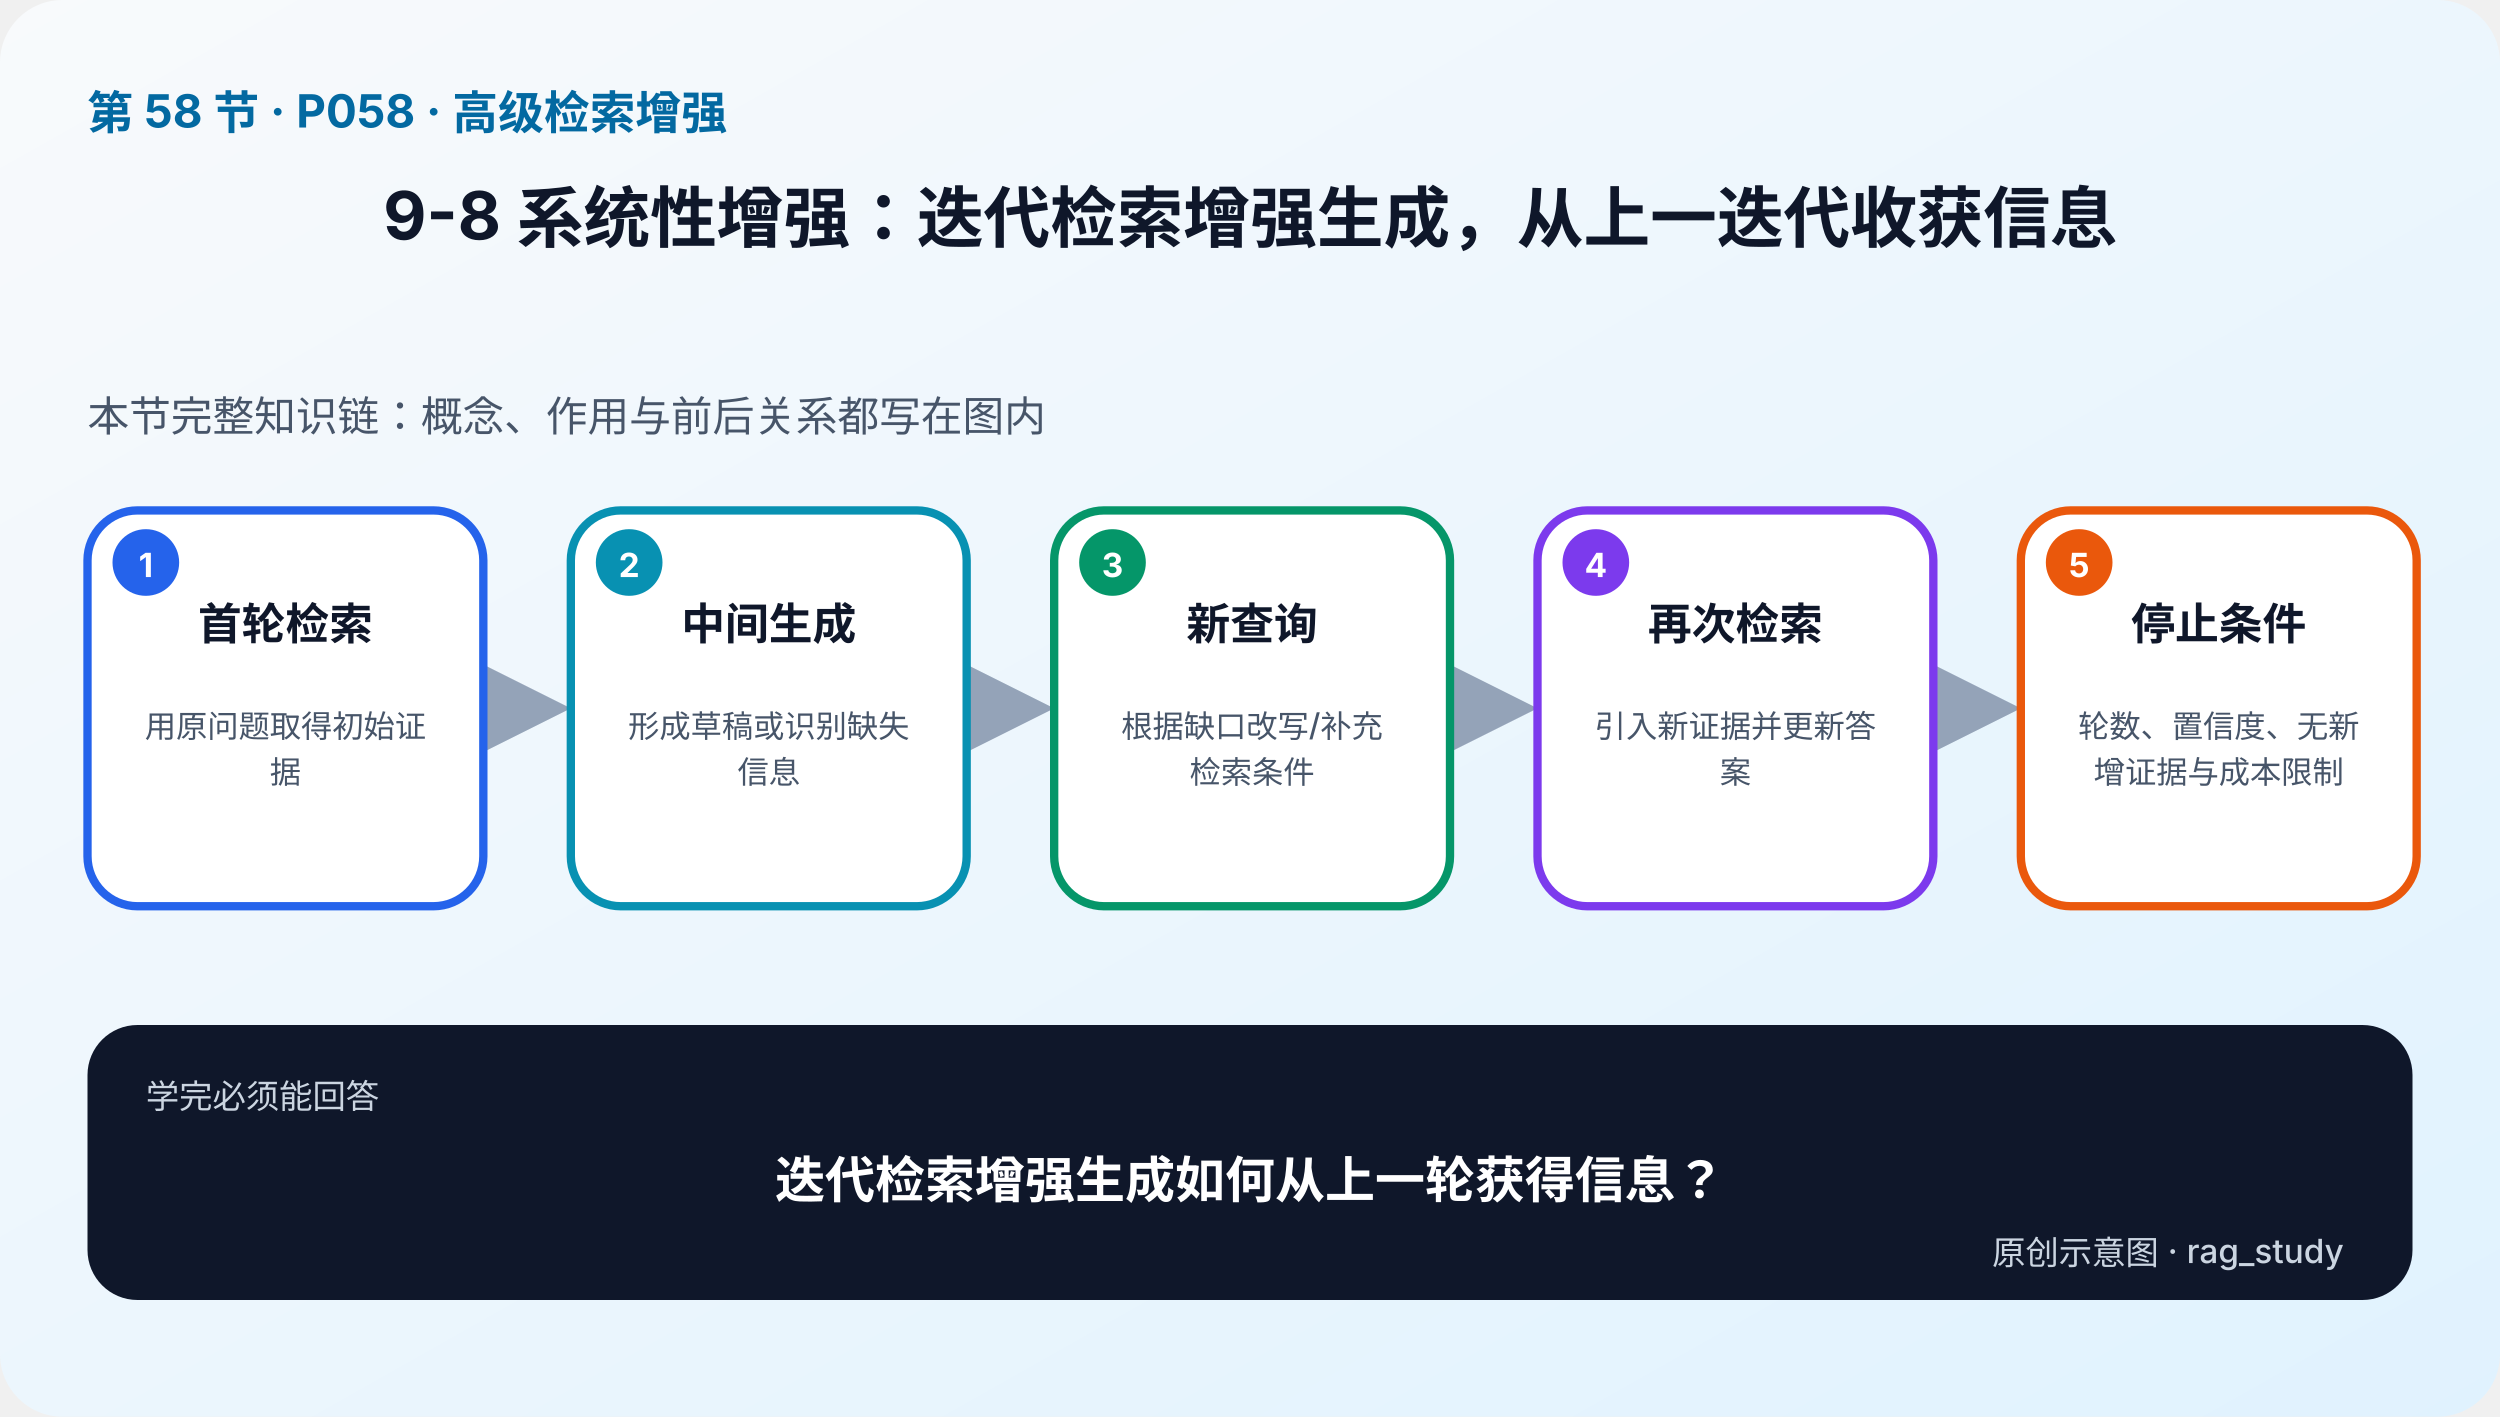
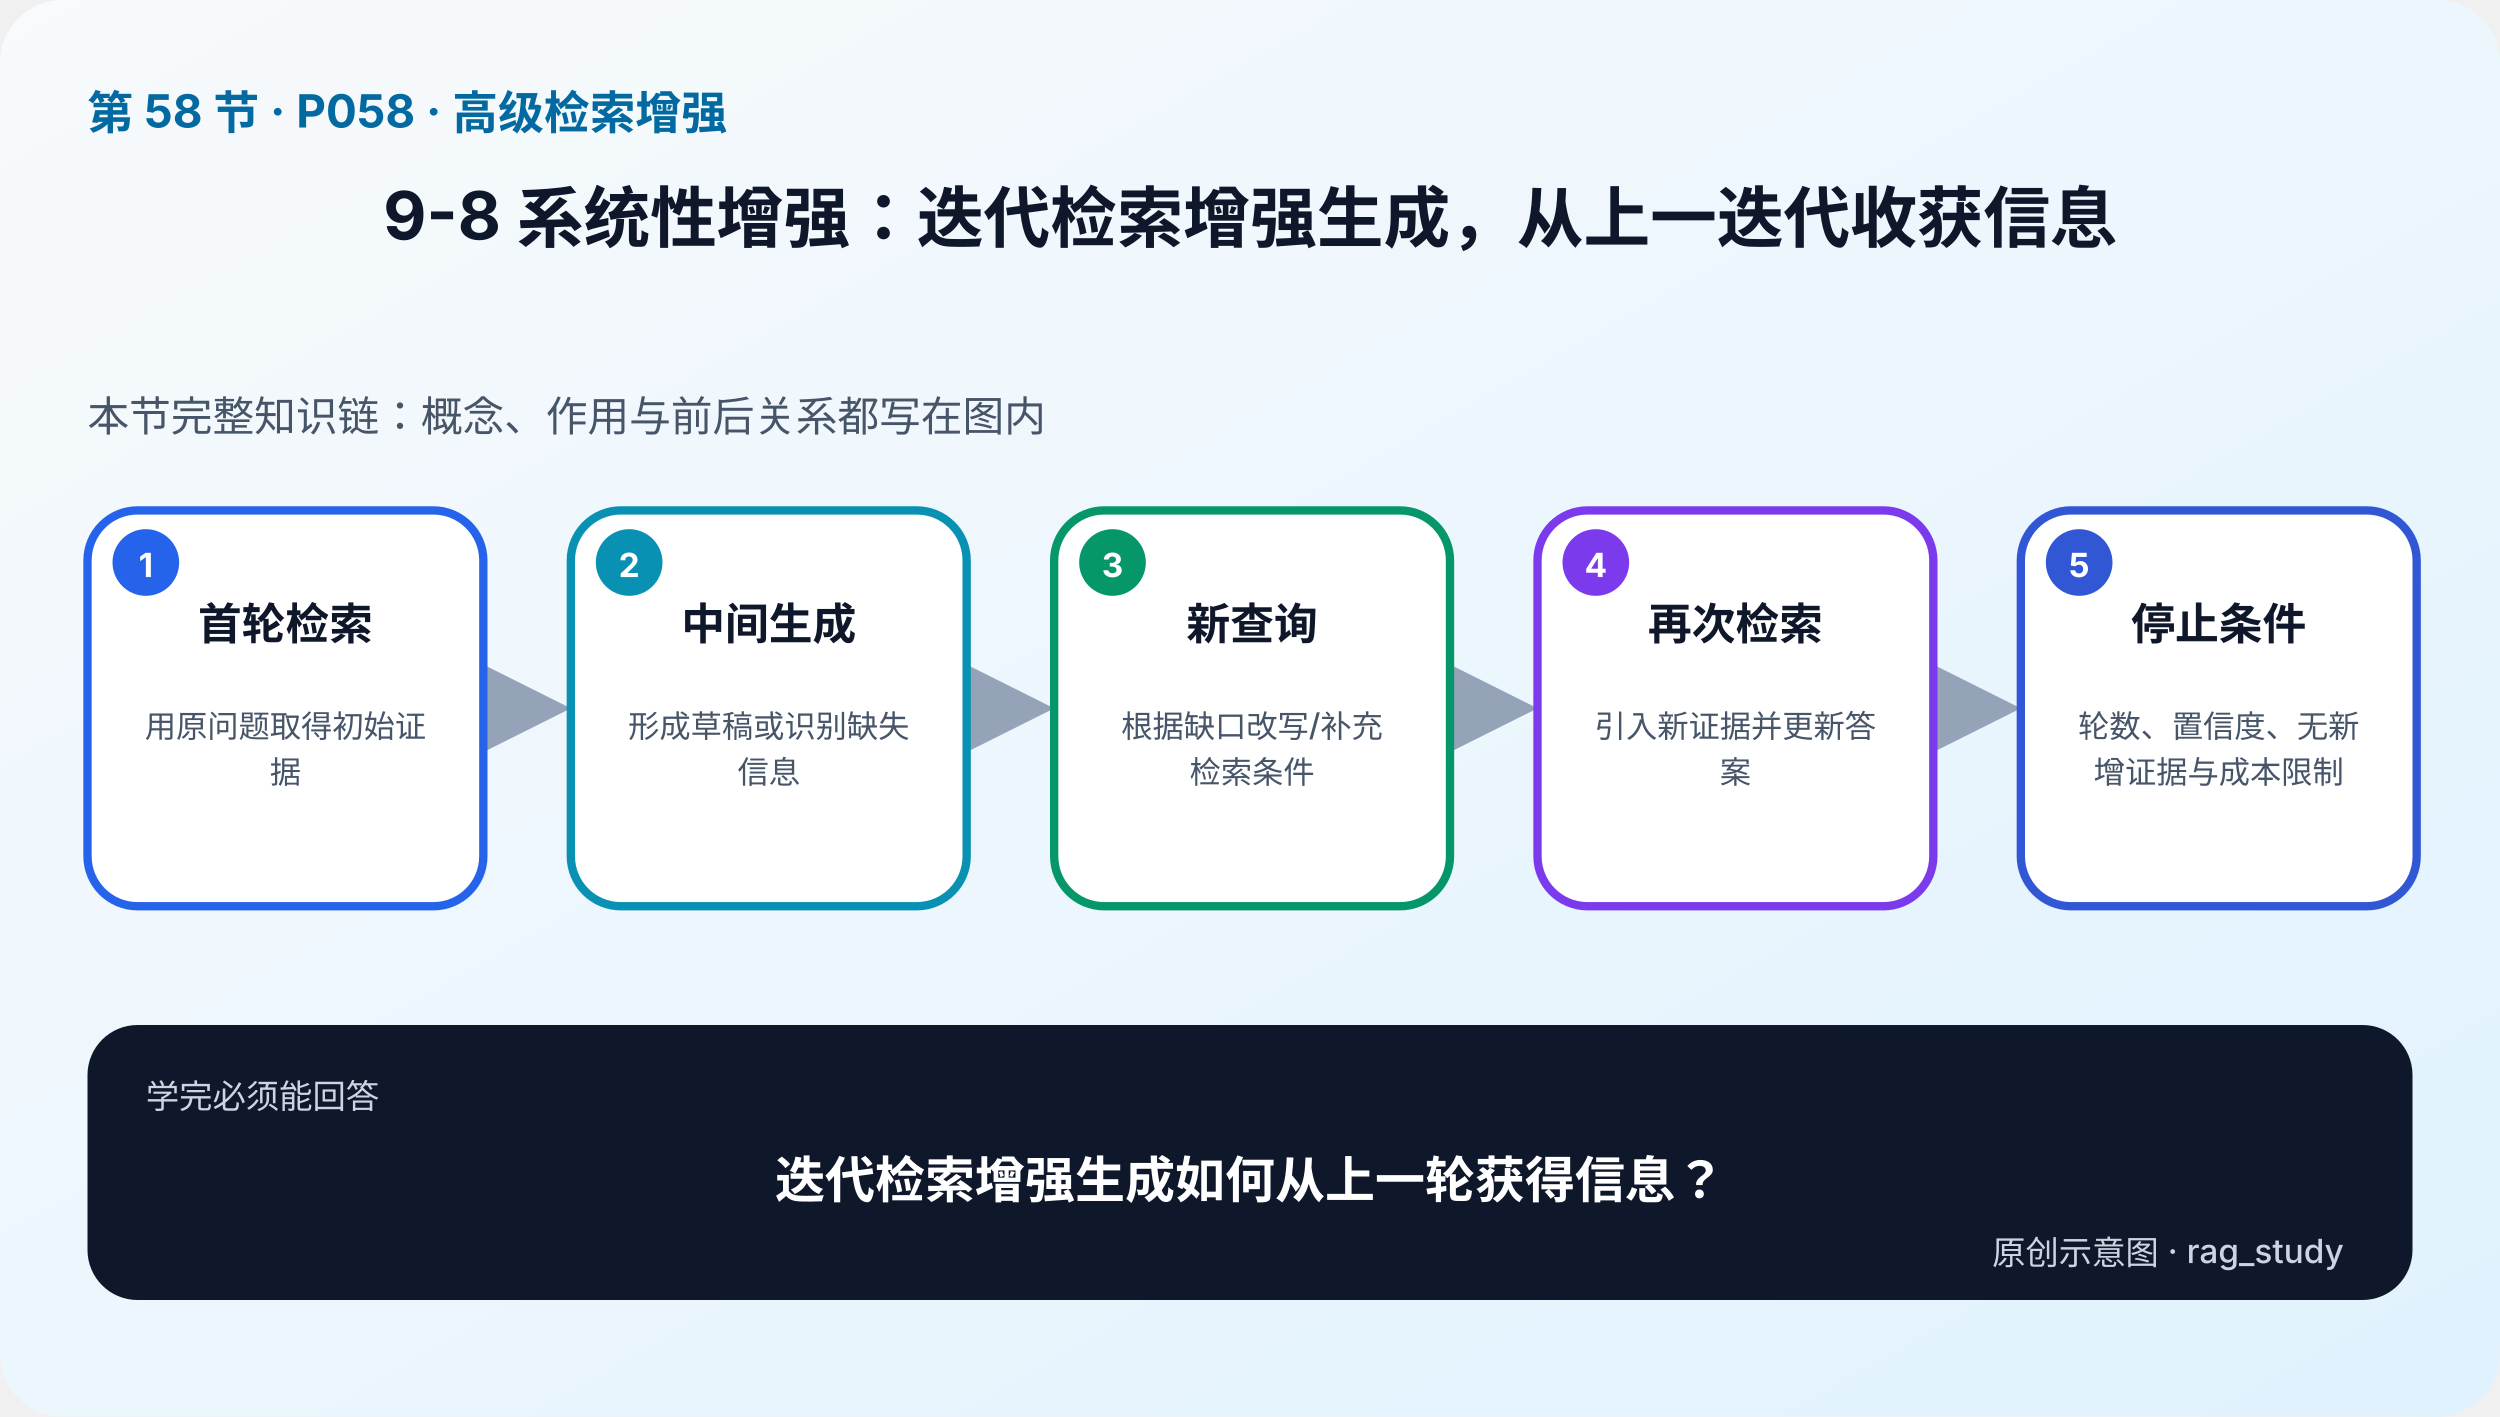
<svg xmlns="http://www.w3.org/2000/svg" role="img" width="1200" height="680" viewBox="0 0 1200 680">
  <defs>
    <linearGradient id="bg" x1="0" x2="1" y1="0" y2="1">
      <stop offset="0" stop-color="#f8fafc" />
      <stop offset="1" stop-color="#e0f2fe" />
    </linearGradient>
    <marker id="arrow" markerWidth="12" markerHeight="12" refX="10" refY="6" orient="auto">
      <path d="M0,0 L12,6 L0,12 z" fill="#94a3b8" />
    </marker>
    <style>
      .chapter { font: 700 22px -apple-system,BlinkMacSystemFont,"Segoe UI","PingFang SC",sans-serif; fill:#0369a1; }
      .title { font: 700 32px -apple-system,BlinkMacSystemFont,"Segoe UI","PingFang SC",sans-serif; fill:#0f172a; }
      .number { font: 700 16px -apple-system,BlinkMacSystemFont,"Segoe UI","PingFang SC",sans-serif; fill:white; }
      .node { font: 700 21px -apple-system,BlinkMacSystemFont,"Segoe UI","PingFang SC",sans-serif; fill:#0f172a; }
      .detail { font: 500 15px -apple-system,BlinkMacSystemFont,"Segoe UI","PingFang SC",sans-serif; fill:#475569; }
      .hint { font: 500 20px -apple-system,BlinkMacSystemFont,"Segoe UI","PingFang SC",sans-serif; fill:#475569; }
      .question { font: 700 24px -apple-system,BlinkMacSystemFont,"Segoe UI","PingFang SC",sans-serif; fill:white; }
      .brand { font: 500 16px -apple-system,BlinkMacSystemFont,"Segoe UI","PingFang SC",sans-serif; fill:#cbd5e1; }
    </style>
  </defs>
  <rect width="1200" height="680" rx="30" fill="url(#bg)" />
  <text x="42" y="62" class="chapter">第 58 节 · P058 · 高级检索增强</text>
  <text x="600" y="115" text-anchor="middle" class="title">9-8 系统性增强：迭代检索增强生成，从上一迭代收获信息</text>
  <text x="42" y="207" class="hint">本节完整知识链：概念、作用与前后关系都写在图内</text>
  <path d="M 236 340 L 266 340" stroke="#94a3b8" stroke-width="4" marker-end="url(#arrow)" />
  <path d="M 468 340 L 498 340" stroke="#94a3b8" stroke-width="4" marker-end="url(#arrow)" />
  <path d="M 700 340 L 730 340" stroke="#94a3b8" stroke-width="4" marker-end="url(#arrow)" />
  <path d="M 932 340 L 962 340" stroke="#94a3b8" stroke-width="4" marker-end="url(#arrow)" />
  <rect x="42" y="245" width="190" height="190" rx="24" fill="white" stroke="#2563eb" stroke-width="4" />
  <circle cx="70" cy="270" r="16" fill="#2563eb" />
  <text x="70" y="277" text-anchor="middle" class="number">1</text>
  <text x="137" y="307" text-anchor="middle" class="node">首轮检索</text>
  <text x="137" y="354" text-anchor="middle" class="detail">用原问题取得初始证</text>
  <text x="137" y="376" text-anchor="middle" class="detail">据</text>
  <rect x="274" y="245" width="190" height="190" rx="24" fill="white" stroke="#0891b2" stroke-width="4" />
  <circle cx="302" cy="270" r="16" fill="#0891b2" />
  <text x="302" y="277" text-anchor="middle" class="number">2</text>
  <text x="369" y="307" text-anchor="middle" class="node">中间生成</text>
  <text x="369" y="354" text-anchor="middle" class="detail">形成草稿或识别缺失</text>
  <text x="369" y="376" text-anchor="middle" class="detail">信息</text>
  <rect x="506" y="245" width="190" height="190" rx="24" fill="white" stroke="#059669" stroke-width="4" />
  <circle cx="534" cy="270" r="16" fill="#059669" />
  <text x="534" y="277" text-anchor="middle" class="number">3</text>
  <text x="601" y="307" text-anchor="middle" class="node">新查询</text>
  <text x="601" y="354" text-anchor="middle" class="detail">根据缺口改写/补充</text>
  <text x="601" y="376" text-anchor="middle" class="detail">检索条件</text>
  <rect x="738" y="245" width="190" height="190" rx="24" fill="white" stroke="#7c3aed" stroke-width="4" />
  <circle cx="766" cy="270" r="16" fill="#7c3aed" />
  <text x="766" y="277" text-anchor="middle" class="number">4</text>
  <text x="833" y="307" text-anchor="middle" class="node">再次检索</text>
  <text x="833" y="354" text-anchor="middle" class="detail">引入新证据并更新答</text>
  <text x="833" y="376" text-anchor="middle" class="detail">案</text>
-   <rect x="970" y="245" width="190" height="190" rx="24" fill="white" stroke="#ea580c" stroke-width="4" />
-   <circle cx="998" cy="270" r="16" fill="#ea580c" />
+   <rect x="970" y="245" width="190" height="190" rx="24" fill="white" stroke="#3157d5" stroke-width="4" />
+   <circle cx="998" cy="270" r="16" fill="#3157d5" />
  <text x="998" y="277" text-anchor="middle" class="number">5</text>
  <text x="1065" y="307" text-anchor="middle" class="node">停止条件</text>
  <text x="1065" y="354" text-anchor="middle" class="detail">轮数、置信度、无新</text>
  <text x="1065" y="376" text-anchor="middle" class="detail">增证据与成本限制</text>
  <rect x="42" y="492" width="1116" height="132" rx="24" fill="#0f172a" />
  <text x="70" y="532" class="brand">学完必须能回答</text>
  <text x="600" y="575" text-anchor="middle" class="question">迭代检索增强生成如何从上一轮获得信息？</text>
  <text x="1125" y="607" text-anchor="end" class="brand">原创示意图 · rag_study</text>
</svg>
